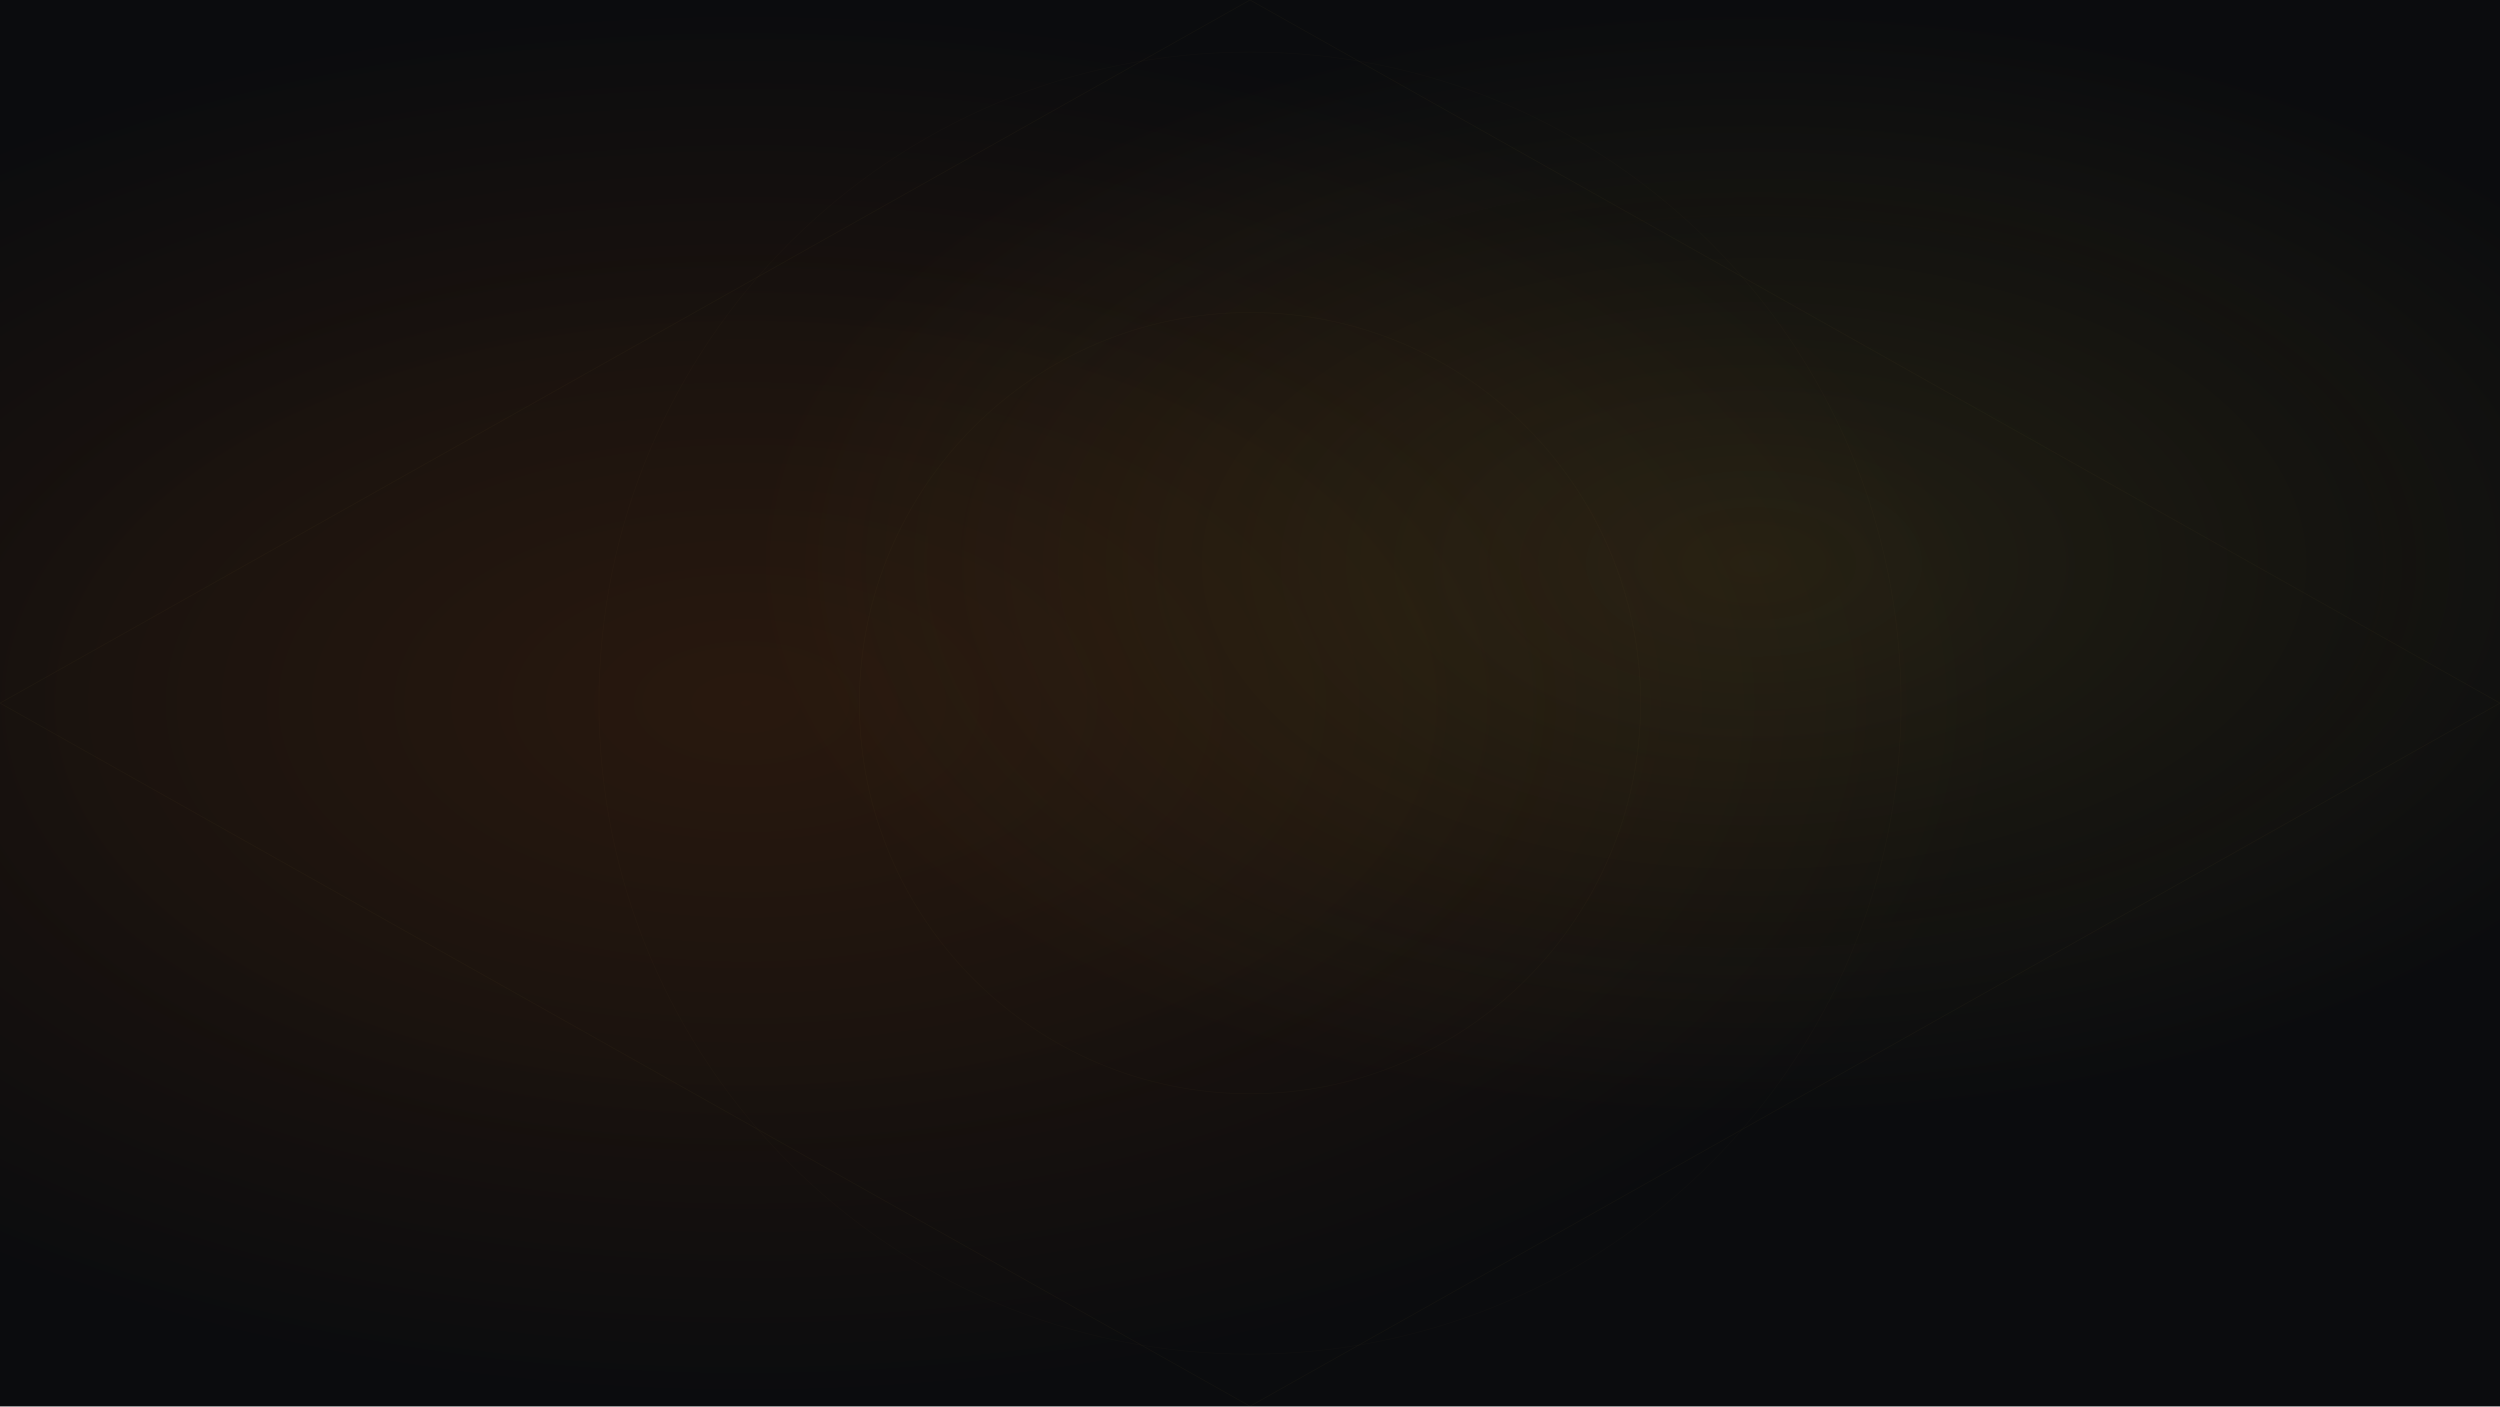
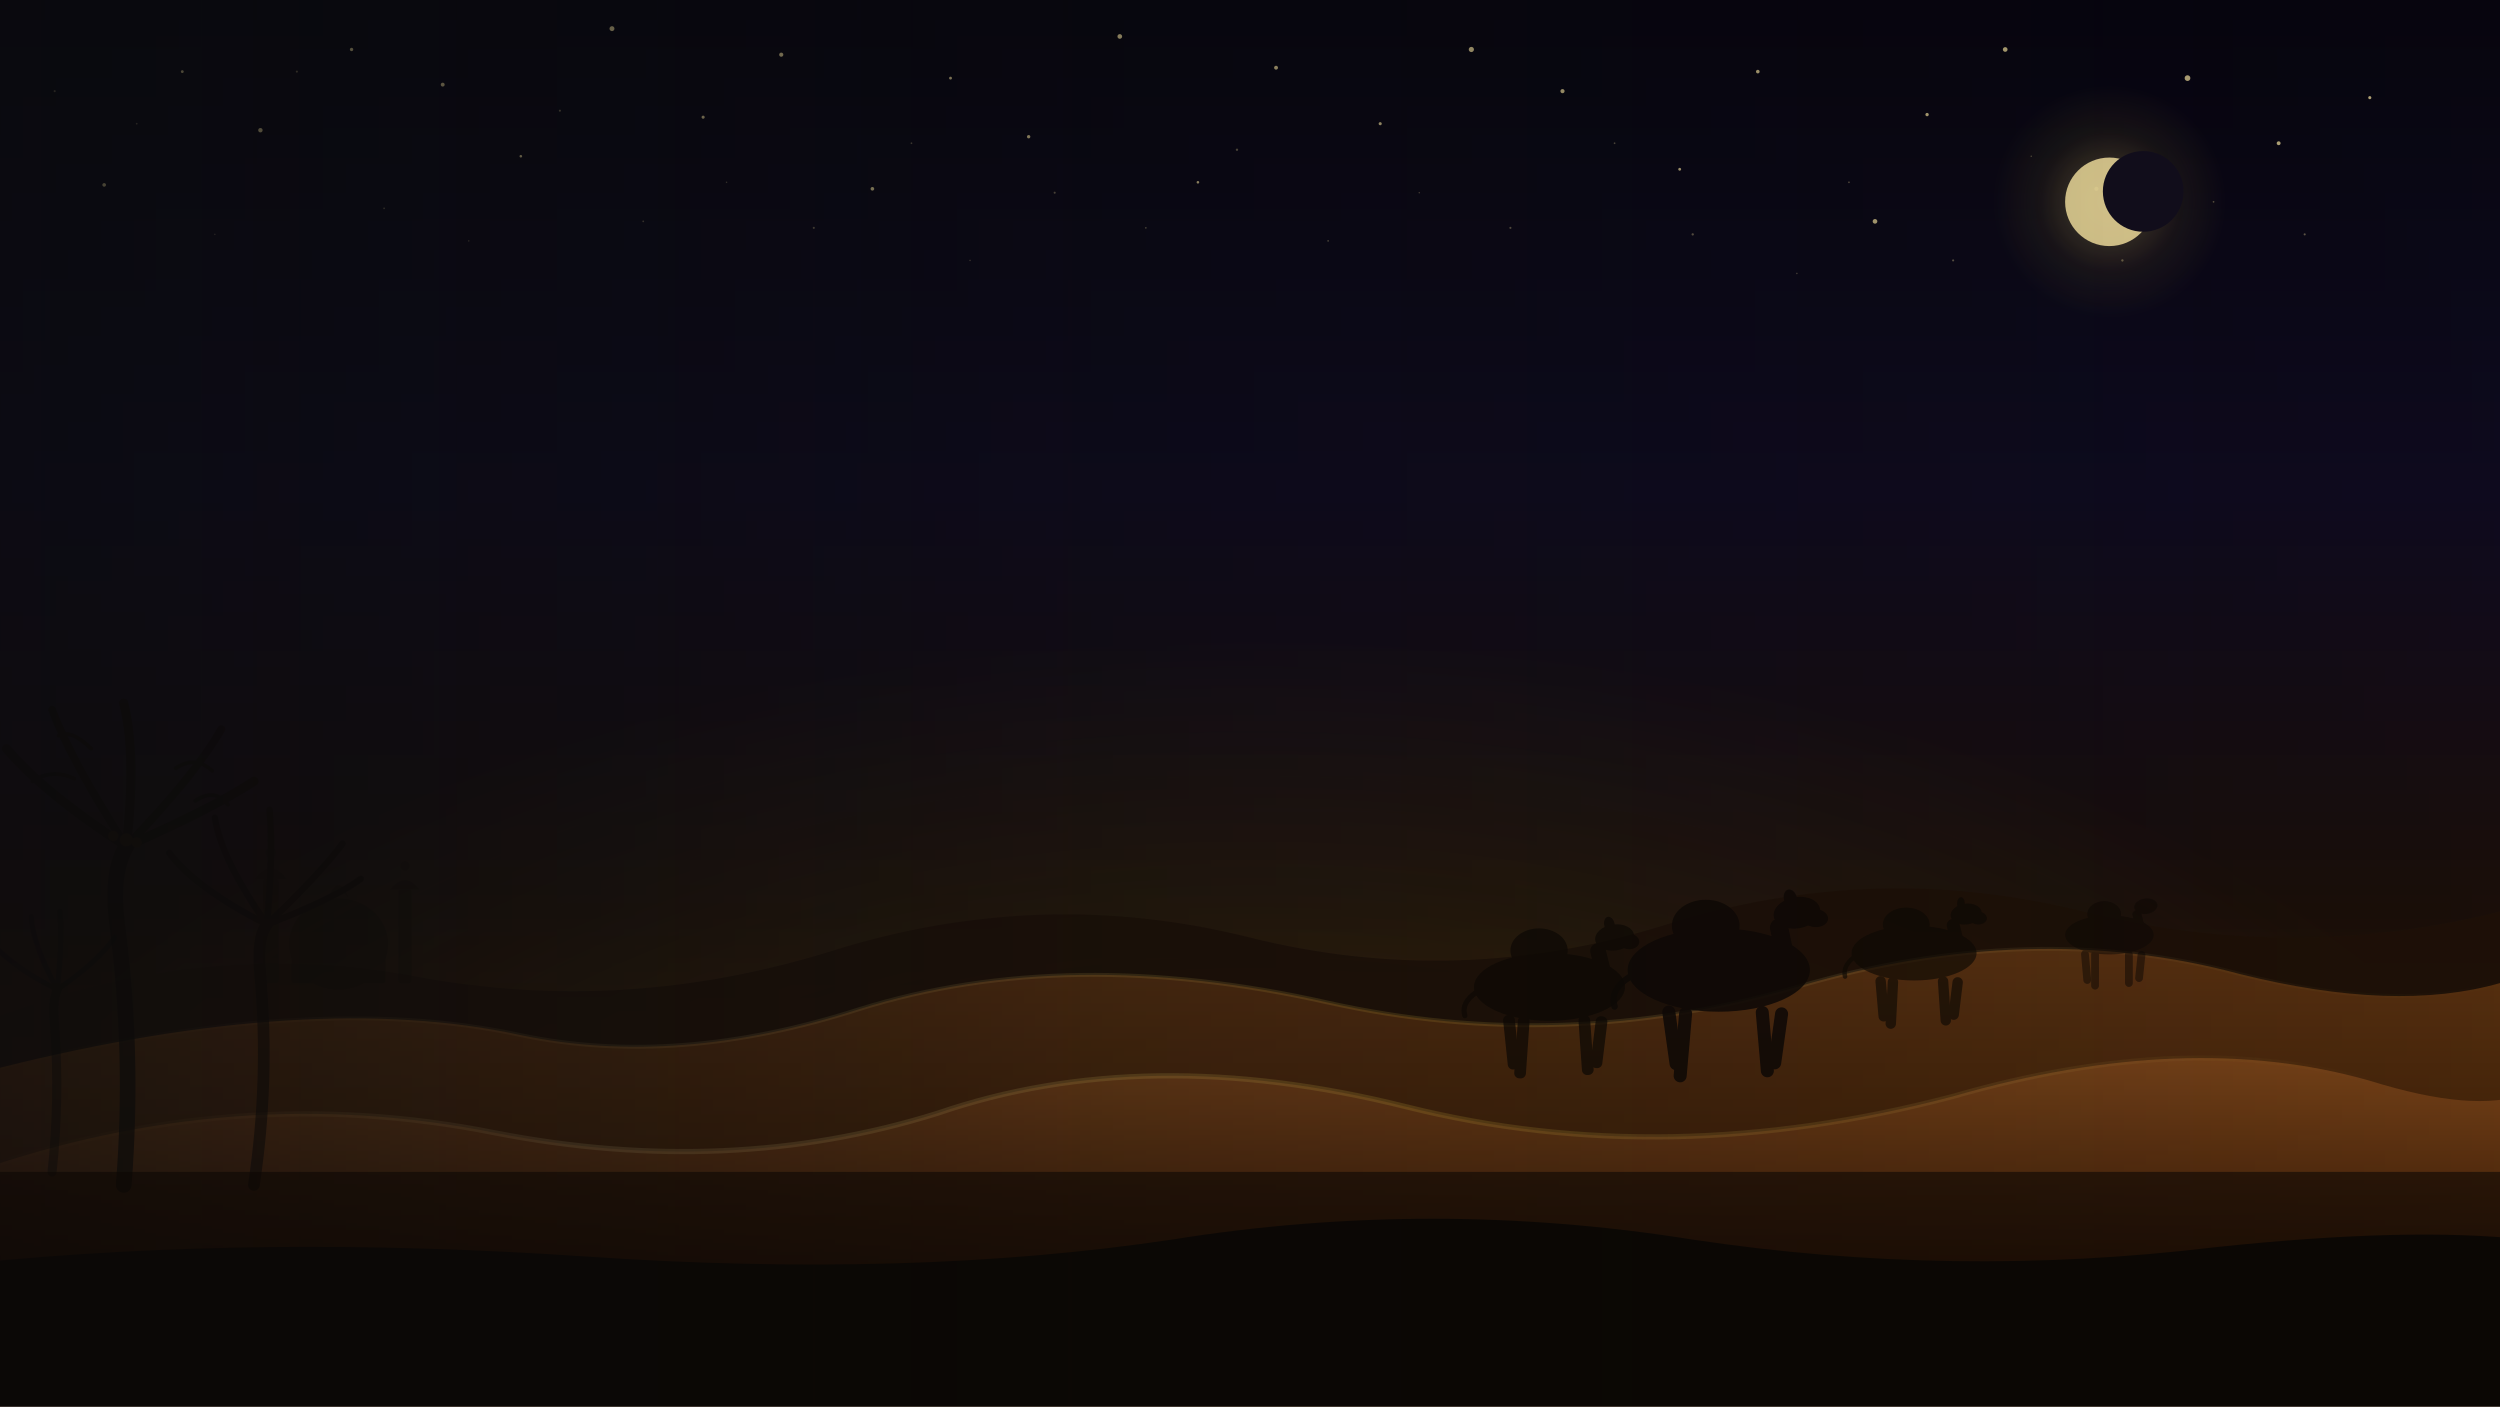
<svg xmlns="http://www.w3.org/2000/svg" viewBox="0 0 1920 1080" width="1920" height="1080">
  <defs>
-     <radialGradient id="h1" cx="30%" cy="50%" r="50%">
-       <stop offset="0%" stop-color="#2c1a0e" stop-opacity="0.9" />
-       <stop offset="100%" stop-color="#0b0c0e" stop-opacity="1" />
+     <linearGradient id="sky" x1="0%" y1="0%" x2="0%" y2="100%">
+       <stop offset="0%" stop-color="#06040e" />
+       <stop offset="35%" stop-color="#0e0a1f" />
+       <stop offset="65%" stop-color="#1a0e08" />
+       <stop offset="82%" stop-color="#2c1503" />
+       <stop offset="100%" stop-color="#3d1c04" />
+     </linearGradient>
+     <radialGradient id="horiz-glow" cx="50%" cy="100%" r="55%">
+       <stop offset="0%" stop-color="#d4891a" stop-opacity="0.35" />
+       <stop offset="40%" stop-color="#d4af37" stop-opacity="0.12" />
+       <stop offset="100%" stop-color="#d4af37" stop-opacity="0" />
    </radialGradient>
-     <radialGradient id="h2" cx="70%" cy="40%" r="40%">
-       <stop offset="0%" stop-color="#d4af37" stop-opacity="0.12" />
+     <radialGradient id="moon-glow" cx="50%" cy="50%" r="50%">
+       <stop offset="0%" stop-color="#f7e4a0" stop-opacity="0.35" />
+       <stop offset="60%" stop-color="#d4af37" stop-opacity="0.08" />
      <stop offset="100%" stop-color="#d4af37" stop-opacity="0" />
    </radialGradient>
+     <linearGradient id="dune1" x1="0%" y1="0%" x2="0%" y2="100%">
+       <stop offset="0%" stop-color="#5c3210" />
+       <stop offset="50%" stop-color="#3d1f07" />
+       <stop offset="100%" stop-color="#200e02" />
+     </linearGradient>
+     <linearGradient id="dune2" x1="0%" y1="0%" x2="0%" y2="100%">
+       <stop offset="0%" stop-color="#7a4418" />
+       <stop offset="60%" stop-color="#3a1a05" />
+       <stop offset="100%" stop-color="#1a0a01" />
+     </linearGradient>
+     <linearGradient id="dune3" x1="0%" y1="0%" x2="0%" y2="100%">
+       <stop offset="0%" stop-color="#9a5c20" />
+       <stop offset="50%" stop-color="#4a2008" />
+       <stop offset="100%" stop-color="#0b0704" />
+     </linearGradient>
+     <linearGradient id="crest1" x1="0%" y1="0%" x2="100%" y2="0%">
+       <stop offset="0%" stop-color="#d4a855" stop-opacity="0" />
+       <stop offset="30%" stop-color="#f0d882" stop-opacity="0.22" />
+       <stop offset="55%" stop-color="#d4af37" stop-opacity="0.35" />
+       <stop offset="75%" stop-color="#f0d882" stop-opacity="0.18" />
+       <stop offset="100%" stop-color="#d4af37" stop-opacity="0" />
+     </linearGradient>
+     <linearGradient id="crest2" x1="0%" y1="0%" x2="100%" y2="0%">
+       <stop offset="0%" stop-color="#c49020" stop-opacity="0" />
+       <stop offset="25%" stop-color="#f7e4a0" stop-opacity="0.28" />
+       <stop offset="60%" stop-color="#d4af37" stop-opacity="0.38" />
+       <stop offset="85%" stop-color="#e8c860" stop-opacity="0.15" />
+       <stop offset="100%" stop-color="#d4af37" stop-opacity="0" />
+     </linearGradient>
+     <linearGradient id="palm-grad" x1="0%" y1="0%" x2="0%" y2="100%">
+       <stop offset="0%" stop-color="#1a0e04" />
+       <stop offset="100%" stop-color="#0b0704" />
+     </linearGradient>
+     <linearGradient id="overlay" x1="0%" y1="0%" x2="100%" y2="0%">
+       <stop offset="0%" stop-color="#0b0c0e" stop-opacity="0.70" />
+       <stop offset="45%" stop-color="#0b0c0e" stop-opacity="0.30" />
+       <stop offset="100%" stop-color="#0b0c0e" stop-opacity="0.05" />
+     </linearGradient>
  </defs>
-   <rect width="1920" height="1080" fill="#0b0c0e" />
-   <rect width="1920" height="1080" fill="url(#h1)" />
-   <rect width="1920" height="1080" fill="url(#h2)" />
-   <path d="M960 0 L1920 540 L960 1080 L0 540 Z" fill="none" stroke="#d4af37" stroke-width="0.5" opacity="0.04" />
-   <circle cx="960" cy="540" r="300" fill="none" stroke="#d4af37" stroke-width="0.5" opacity="0.03" />
-   <circle cx="960" cy="540" r="500" fill="none" stroke="#d4af37" stroke-width="0.5" opacity="0.02" />
+   <rect width="1920" height="1080" fill="url(#sky)" />
+   <g fill="#f7e4a0" opacity="0.75">
+     <circle cx="1680" cy="60" r="2.2" />
+     <circle cx="1540" cy="38" r="1.8" />
+     <circle cx="1750" cy="110" r="1.5" />
+     <circle cx="1820" cy="75" r="1.2" />
+     <circle cx="1610" cy="145" r="1.6" />
+     <circle cx="1480" cy="88" r="1.3" />
+     <circle cx="1440" cy="170" r="1.8" />
+     <circle cx="1350" cy="55" r="1.4" />
+     <circle cx="1290" cy="130" r="1.1" />
+     <circle cx="1200" cy="70" r="1.6" />
+     <circle cx="1130" cy="38" r="2.0" />
+     <circle cx="1060" cy="95" r="1.2" />
+     <circle cx="980" cy="52" r="1.5" />
+     <circle cx="920" cy="140" r="1.0" />
+     <circle cx="860" cy="28" r="1.8" />
+     <circle cx="790" cy="105" r="1.3" />
+     <circle cx="730" cy="60" r="1.1" />
+     <circle cx="670" cy="145" r="1.4" />
+     <circle cx="600" cy="42" r="1.6" />
+     <circle cx="540" cy="90" r="1.2" />
+     <circle cx="470" cy="22" r="1.9" />
+     <circle cx="400" cy="120" r="1.0" />
+     <circle cx="340" cy="65" r="1.5" />
+     <circle cx="270" cy="38" r="1.3" />
+     <circle cx="200" cy="100" r="1.7" />
+     <circle cx="140" cy="55" r="1.1" />
+     <circle cx="80" cy="142" r="1.4" />
+     <circle cx="1770" cy="180" r="0.8" opacity="0.5" />
+     <circle cx="1700" cy="155" r="0.7" opacity="0.45" />
+     <circle cx="1630" cy="200" r="0.9" opacity="0.5" />
+     <circle cx="1560" cy="120" r="0.6" opacity="0.4" />
+     <circle cx="1500" cy="200" r="0.8" opacity="0.5" />
+     <circle cx="1420" cy="140" r="0.7" opacity="0.45" />
+     <circle cx="1380" cy="210" r="0.6" opacity="0.4" />
+     <circle cx="1300" cy="180" r="0.9" opacity="0.5" />
+     <circle cx="1240" cy="110" r="0.7" opacity="0.45" />
+     <circle cx="1160" cy="175" r="0.8" opacity="0.5" />
+     <circle cx="1090" cy="148" r="0.6" opacity="0.4" />
+     <circle cx="1020" cy="185" r="0.7" opacity="0.45" />
+     <circle cx="950" cy="115" r="0.9" opacity="0.5" />
+     <circle cx="880" cy="175" r="0.7" opacity="0.45" />
+     <circle cx="810" cy="148" r="0.8" opacity="0.5" />
+     <circle cx="745" cy="200" r="0.6" opacity="0.4" />
+     <circle cx="700" cy="110" r="0.7" opacity="0.45" />
+     <circle cx="625" cy="175" r="0.8" opacity="0.5" />
+     <circle cx="558" cy="140" r="0.6" opacity="0.4" />
+     <circle cx="494" cy="170" r="0.7" opacity="0.45" />
+     <circle cx="430" cy="85" r="0.8" opacity="0.5" />
+     <circle cx="360" cy="185" r="0.6" opacity="0.4" />
+     <circle cx="295" cy="160" r="0.7" opacity="0.45" />
+     <circle cx="228" cy="55" r="0.8" opacity="0.5" />
+     <circle cx="165" cy="180" r="0.6" opacity="0.4" />
+     <circle cx="105" cy="95" r="0.7" opacity="0.45" />
+     <circle cx="42" cy="70" r="0.8" opacity="0.5" />
+   </g>
+   <ellipse cx="1620" cy="155" rx="90" ry="90" fill="url(#moon-glow)" />
+   <circle cx="1620" cy="155" r="34" fill="#f7e4a0" opacity="0.92" />
+   <circle cx="1646" cy="147" r="31" fill="#120e1c" />
+   <rect width="1920" height="1080" fill="url(#horiz-glow)" />
+   <path d="M0,780 Q160,720 320,750 Q480,780 640,730 Q800,680 960,720 Q1120,760 1280,710 Q1440,660 1600,700 Q1760,740 1920,700 L1920,1080 L0,1080 Z" fill="#1e1006" opacity="0.9" />
+   <path d="M0,820 Q240,760 400,795 Q520,820 660,775 Q820,725 1020,770 Q1200,810 1380,758 Q1560,705 1720,748 Q1840,778 1920,755 L1920,1080 L0,1080 Z" fill="url(#dune1)" />
+   <path d="M0,820 Q240,760 400,795 Q520,820 660,775 Q820,725 1020,770 Q1200,810 1380,758 Q1560,705 1720,748 Q1840,778 1920,755" fill="none" stroke="url(#crest1)" stroke-width="3" opacity="0.6" />
+   <path d="M-20,900 Q180,830 380,870 Q560,905 720,855 Q880,800 1080,850 Q1280,900 1500,842 Q1680,790 1820,830 Q1900,855 1940,840 L1940,1080 L-20,1080 Z" fill="url(#dune2)" />
+   <path d="M-20,900 Q180,830 380,870 Q560,905 720,855 Q880,800 1080,850 Q1280,900 1500,842 Q1680,790 1820,830" fill="none" stroke="url(#crest2)" stroke-width="4" opacity="0.65" />
+   <path d="M-20,960 Q200,935 450,955 Q700,975 900,940 Q1100,905 1300,940 Q1500,970 1700,945 Q1850,928 1940,940 L1940,1080 L-20,1080 Z" fill="#12090200" opacity="0.85" />
+   <path d="M-20,970 Q200,948 450,965 Q700,982 900,952 Q1100,920 1300,952 Q1500,982 1700,958 Q1850,942 1940,952 L1940,1080 L-20,1080 Z" fill="#0b0704" />
+   <g transform="translate(1320, 745)" fill="#0f0803" opacity="0.88">
+     <ellipse cx="0" cy="0" rx="70" ry="32" />
+     <ellipse cx="-10" cy="-34" rx="26" ry="20" />
+     <rect x="38" y="-38" width="14" height="48" rx="7" transform="rotate(-12 38 -38)" />
+     <ellipse cx="60" cy="-44" rx="18" ry="12" transform="rotate(-10 60 -44)" />
+     <ellipse cx="74" cy="-40" rx="10" ry="7" transform="rotate(5 74 -40)" />
+     <ellipse cx="55" cy="-55" rx="5" ry="7" transform="rotate(-15 55 -55)" />
+     <rect x="28" y="28" width="10" height="55" rx="5" transform="rotate(-5 28 28)" />
+     <rect x="44" y="28" width="10" height="48" rx="5" transform="rotate(8 44 28)" />
+     <rect x="-44" y="28" width="10" height="50" rx="5" transform="rotate(-8 -44 28)" />
+     <rect x="-30" y="28" width="10" height="58" rx="5" transform="rotate(5 -30 28)" />
+     <path d="M-68,5 Q-84,15 -80,28" fill="none" stroke="#0f0803" stroke-width="5" stroke-linecap="round" />
+   </g>
+   <g transform="translate(1190, 758)" fill="#0d0702" opacity="0.75">
+     <ellipse cx="0" cy="0" rx="58" ry="26" />
+     <ellipse cx="-8" cy="-28" rx="22" ry="17" />
+     <rect x="30" y="-32" width="12" height="40" rx="6" transform="rotate(-14 30 -32)" />
+     <ellipse cx="50" cy="-38" rx="15" ry="10" transform="rotate(-8 50 -38)" />
+     <ellipse cx="61" cy="-35" rx="8" ry="6" transform="rotate(4 61 -35)" />
+     <ellipse cx="46" cy="-48" rx="4" ry="6" transform="rotate(-12 46 -48)" />
+     <rect x="22" y="22" width="9" height="46" rx="4" transform="rotate(-4 22 22)" />
+     <rect x="36" y="22" width="9" height="40" rx="4" transform="rotate(7 36 22)" />
+     <rect x="-36" y="22" width="9" height="42" rx="4" transform="rotate(-6 -36 22)" />
+     <rect x="-24" y="22" width="9" height="48" rx="4" transform="rotate(4 -24 22)" />
+     <path d="M-56,4 Q-68,12 -65,22" fill="none" stroke="#0d0702" stroke-width="4" stroke-linecap="round" />
+   </g>
+   <g transform="translate(1470, 732)" fill="#0d0702" opacity="0.65">
+     <ellipse cx="0" cy="0" rx="48" ry="21" />
+     <ellipse cx="-6" cy="-22" rx="18" ry="13" />
+     <rect x="24" y="-25" width="10" height="32" rx="5" transform="rotate(-14 24 -25)" />
+     <ellipse cx="40" cy="-30" rx="12" ry="8" transform="rotate(-8 40 -30)" />
+     <ellipse cx="49" cy="-27" rx="7" ry="5" transform="rotate(4 49 -27)" />
+     <ellipse cx="36" cy="-38" rx="3" ry="5" />
+     <rect x="18" y="18" width="8" height="38" rx="4" transform="rotate(-4 18 18)" />
+     <rect x="30" y="18" width="8" height="33" rx="4" transform="rotate(7 30 18)" />
+     <rect x="-30" y="18" width="8" height="35" rx="4" transform="rotate(-5 -30 18)" />
+     <rect x="-20" y="18" width="8" height="40" rx="4" transform="rotate(3 -20 18)" />
+     <path d="M-46,3 Q-55,10 -53,18" fill="none" stroke="#0d0702" stroke-width="3.5" stroke-linecap="round" />
+   </g>
+   <g transform="translate(1620, 718)" fill="#0c0602" opacity="0.5">
+     <ellipse cx="0" cy="0" rx="34" ry="15" />
+     <ellipse cx="-4" cy="-16" rx="13" ry="10" />
+     <rect x="17" y="-18" width="7" height="24" rx="3" transform="rotate(-14 17 -18)" />
+     <ellipse cx="28" cy="-22" rx="9" ry="6" transform="rotate(-8 28 -22)" />
+     <rect x="12" y="12" width="6" height="28" rx="3" />
+     <rect x="22" y="12" width="6" height="24" rx="3" transform="rotate(6 22 12)" />
+     <rect x="-22" y="12" width="6" height="26" rx="3" transform="rotate(-5 -22 12)" />
+     <rect x="-14" y="12" width="6" height="30" rx="3" />
+   </g>
+   <g transform="translate(95, 650)" fill="#0f0803" opacity="0.72">
+     <path d="M0,260 Q8,160 -5,60 Q-10,20 2,0" fill="none" stroke="#0f0803" stroke-width="12" stroke-linecap="round" />
+     <path d="M2,0 Q-60,-40 -90,-75" fill="none" stroke="#0f0803" stroke-width="7" stroke-linecap="round" />
+     <path d="M2,0 Q-40,-65 -55,-105" fill="none" stroke="#0f0803" stroke-width="6" stroke-linecap="round" />
+     <path d="M2,0 Q10,-70 0,-110" fill="none" stroke="#0f0803" stroke-width="7" stroke-linecap="round" />
+     <path d="M2,0 Q55,-55 75,-90" fill="none" stroke="#0f0803" stroke-width="6" stroke-linecap="round" />
+     <path d="M2,0 Q70,-30 100,-50" fill="none" stroke="#0f0803" stroke-width="7" stroke-linecap="round" />
+     <path d="M-38,-52 Q-55,-60 -70,-50" fill="none" stroke="#0f0803" stroke-width="3" stroke-linecap="round" />
+     <path d="M-25,-75 Q-40,-90 -50,-85" fill="none" stroke="#0f0803" stroke-width="3" stroke-linecap="round" />
+     <path d="M40,-60 Q55,-70 68,-58" fill="none" stroke="#0f0803" stroke-width="3" stroke-linecap="round" />
+     <path d="M55,-35 Q70,-45 80,-32" fill="none" stroke="#0f0803" stroke-width="3" stroke-linecap="round" />
+     <circle cx="2" cy="-5" r="5" fill="#1a0e04" />
+     <circle cx="-8" cy="-8" r="4" fill="#1a0e04" />
+     <circle cx="10" cy="-3" r="4" fill="#1a0e04" />
+   </g>
+   <g transform="translate(195, 710)" fill="#0d0702" opacity="0.60">
+     <path d="M0,200 Q12,120 5,40 Q2,10 10,0" fill="none" stroke="#0d0702" stroke-width="9" stroke-linecap="round" />
+     <path d="M10,0 Q-45,-28 -65,-55" fill="none" stroke="#0d0702" stroke-width="5" stroke-linecap="round" />
+     <path d="M10,0 Q-25,-50 -30,-82" fill="none" stroke="#0d0702" stroke-width="5" stroke-linecap="round" />
+     <path d="M10,0 Q15,-55 12,-88" fill="none" stroke="#0d0702" stroke-width="5" stroke-linecap="round" />
+     <path d="M10,0 Q50,-38 68,-62" fill="none" stroke="#0d0702" stroke-width="5" stroke-linecap="round" />
+     <path d="M10,0 Q62,-20 82,-35" fill="none" stroke="#0d0702" stroke-width="5" stroke-linecap="round" />
+   </g>
+   <g transform="translate(40, 760)" fill="#0c0602" opacity="0.45">
+     <path d="M0,140 Q6,85 2,28 Q0,8 4,0" fill="none" stroke="#0c0602" stroke-width="7" stroke-linecap="round" />
+     <path d="M4,0 Q-32,-18 -48,-38" fill="none" stroke="#0c0602" stroke-width="4" stroke-linecap="round" />
+     <path d="M4,0 Q-15,-35 -16,-56" fill="none" stroke="#0c0602" stroke-width="4" stroke-linecap="round" />
+     <path d="M4,0 Q8,-38 6,-60" fill="none" stroke="#0c0602" stroke-width="4" stroke-linecap="round" />
+     <path d="M4,0 Q36,-22 48,-40" fill="none" stroke="#0c0602" stroke-width="4" stroke-linecap="round" />
+   </g>
+   <g transform="translate(260, 755)" fill="#110a03" opacity="0.40">
+     <ellipse cx="0" cy="-30" rx="38" ry="35" />
+     <rect x="-36" y="-30" width="72" height="30" rx="2" />
+     <rect x="-58" y="-80" width="12" height="80" rx="2" />
+     <path d="M-64,-80 Q-52,-96 -40,-80 Z" />
+     <circle cx="-52" cy="-100" r="4" />
+     <rect x="46" y="-72" width="10" height="72" rx="2" />
+     <path d="M40,-72 Q51,-86 62,-72 Z" />
+     <circle cx="51" cy="-90" r="3.5" />
+     <path d="M-8,-65 Q0,-85 8,-65 Q4,-70 0,-72 Q-4,-70 -8,-65 Z" />
+     <path d="M-18,-8 Q-10,-22 -2,-8" fill="none" stroke="#110a03" stroke-width="2" />
+     <path d="M2,-8  Q10,-22 18,-8" fill="none" stroke="#110a03" stroke-width="2" />
+   </g>
+   <rect width="1920" height="1080" fill="url(#overlay)" />
+   <rect y="900" width="1920" height="180" fill="#0b0704" opacity="0.6" />
</svg>
